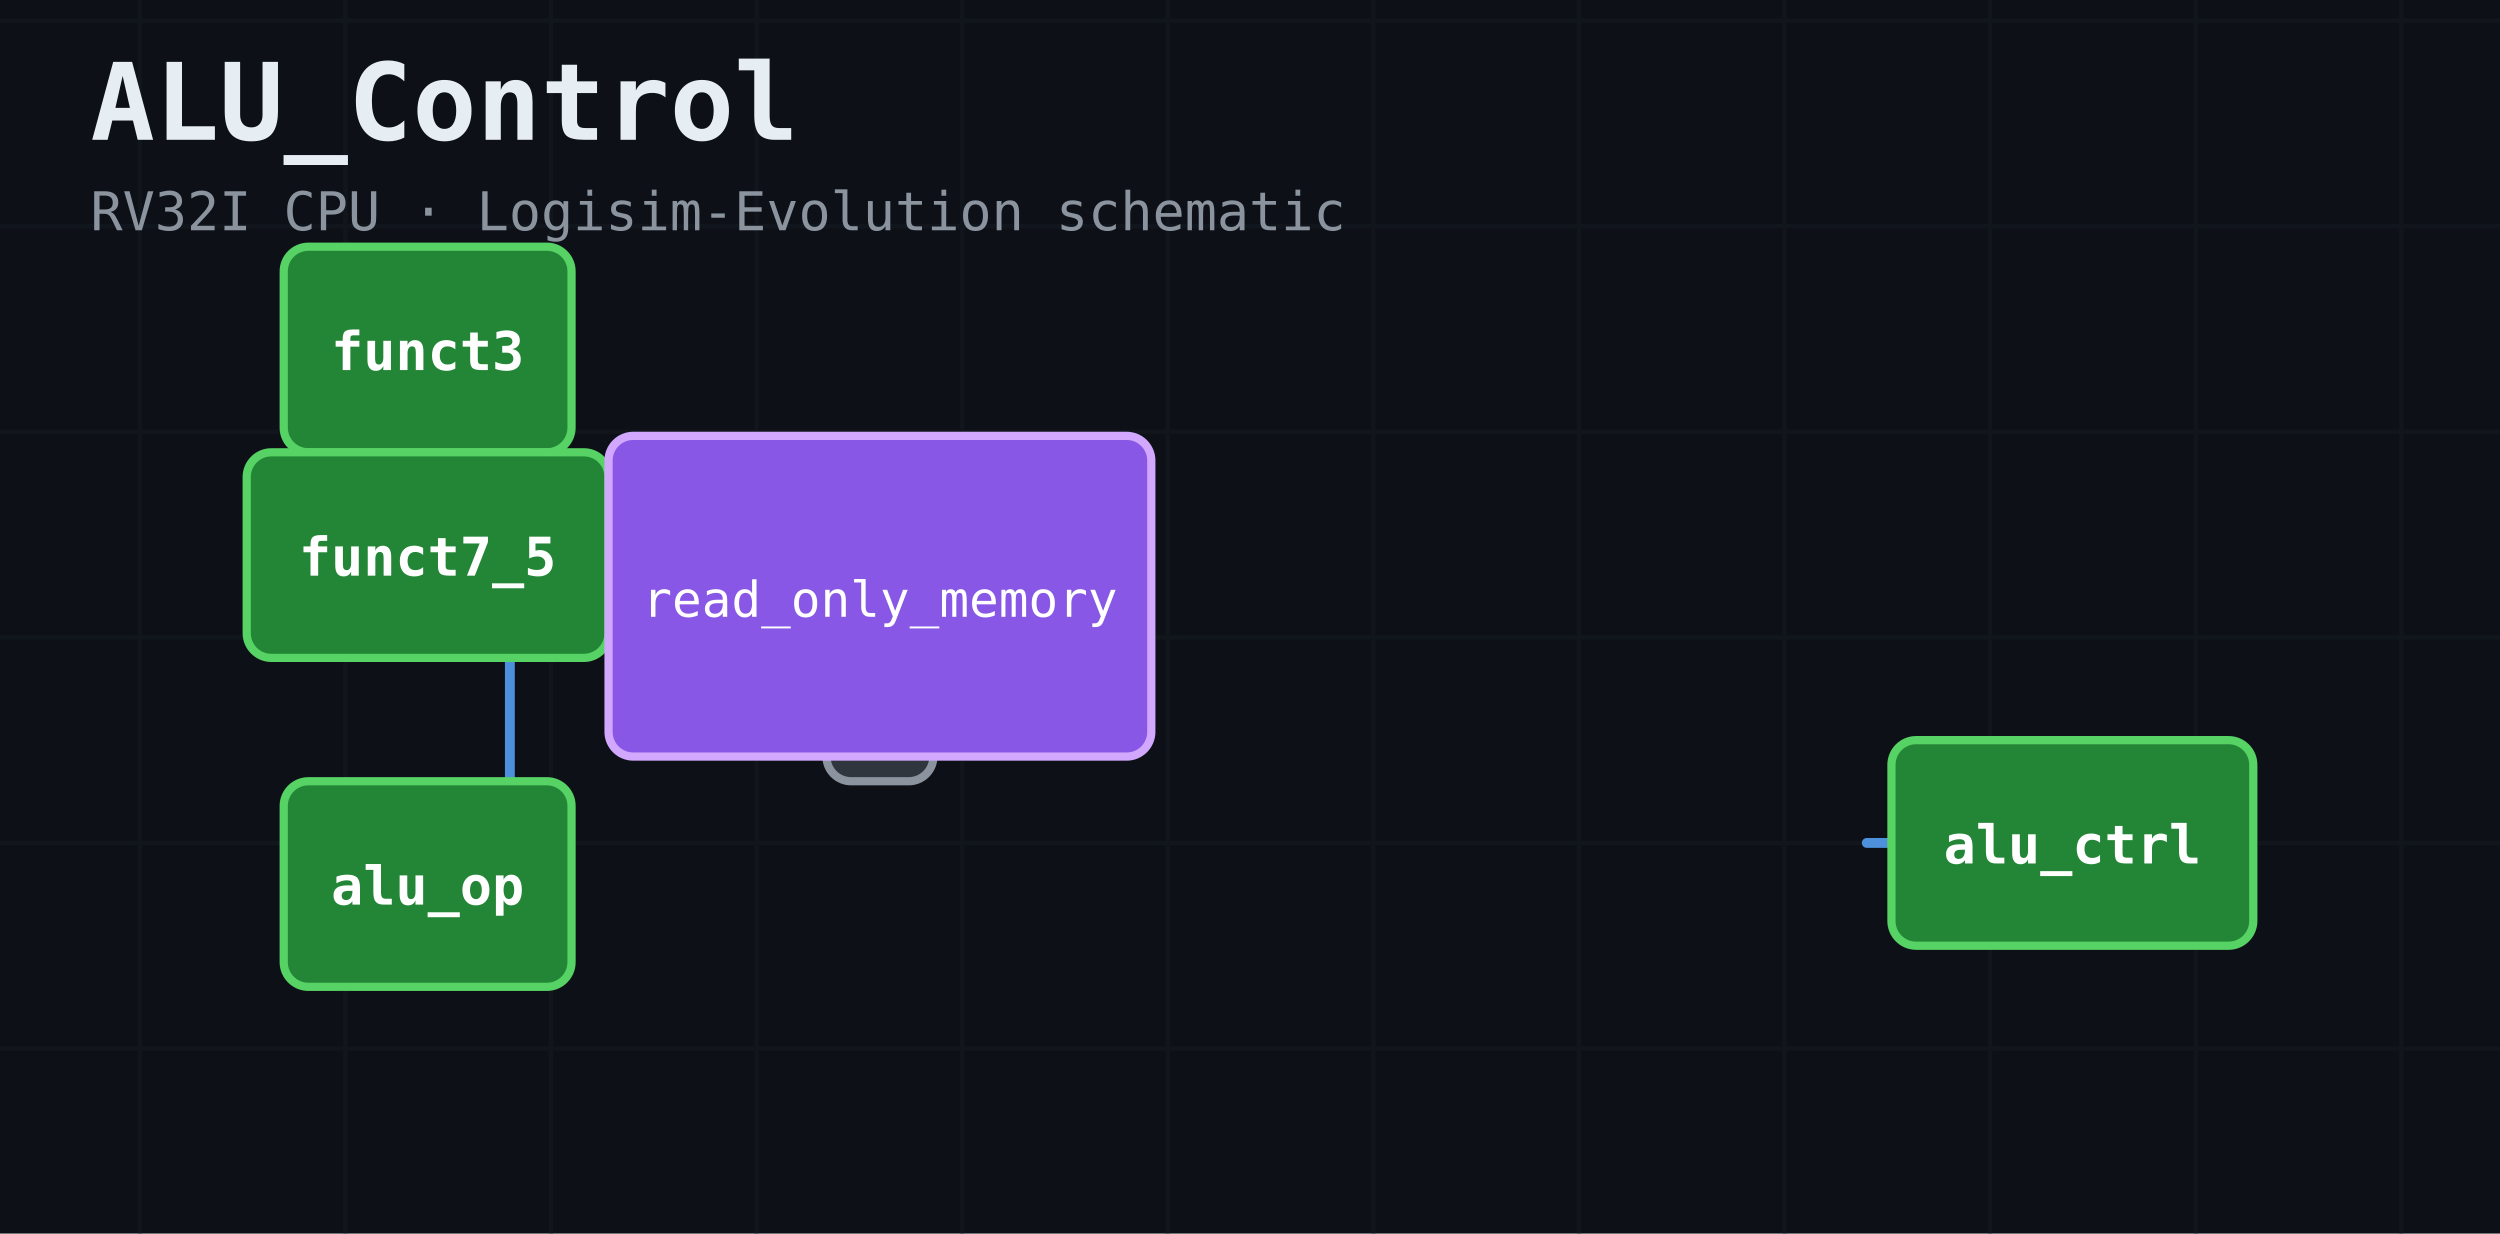
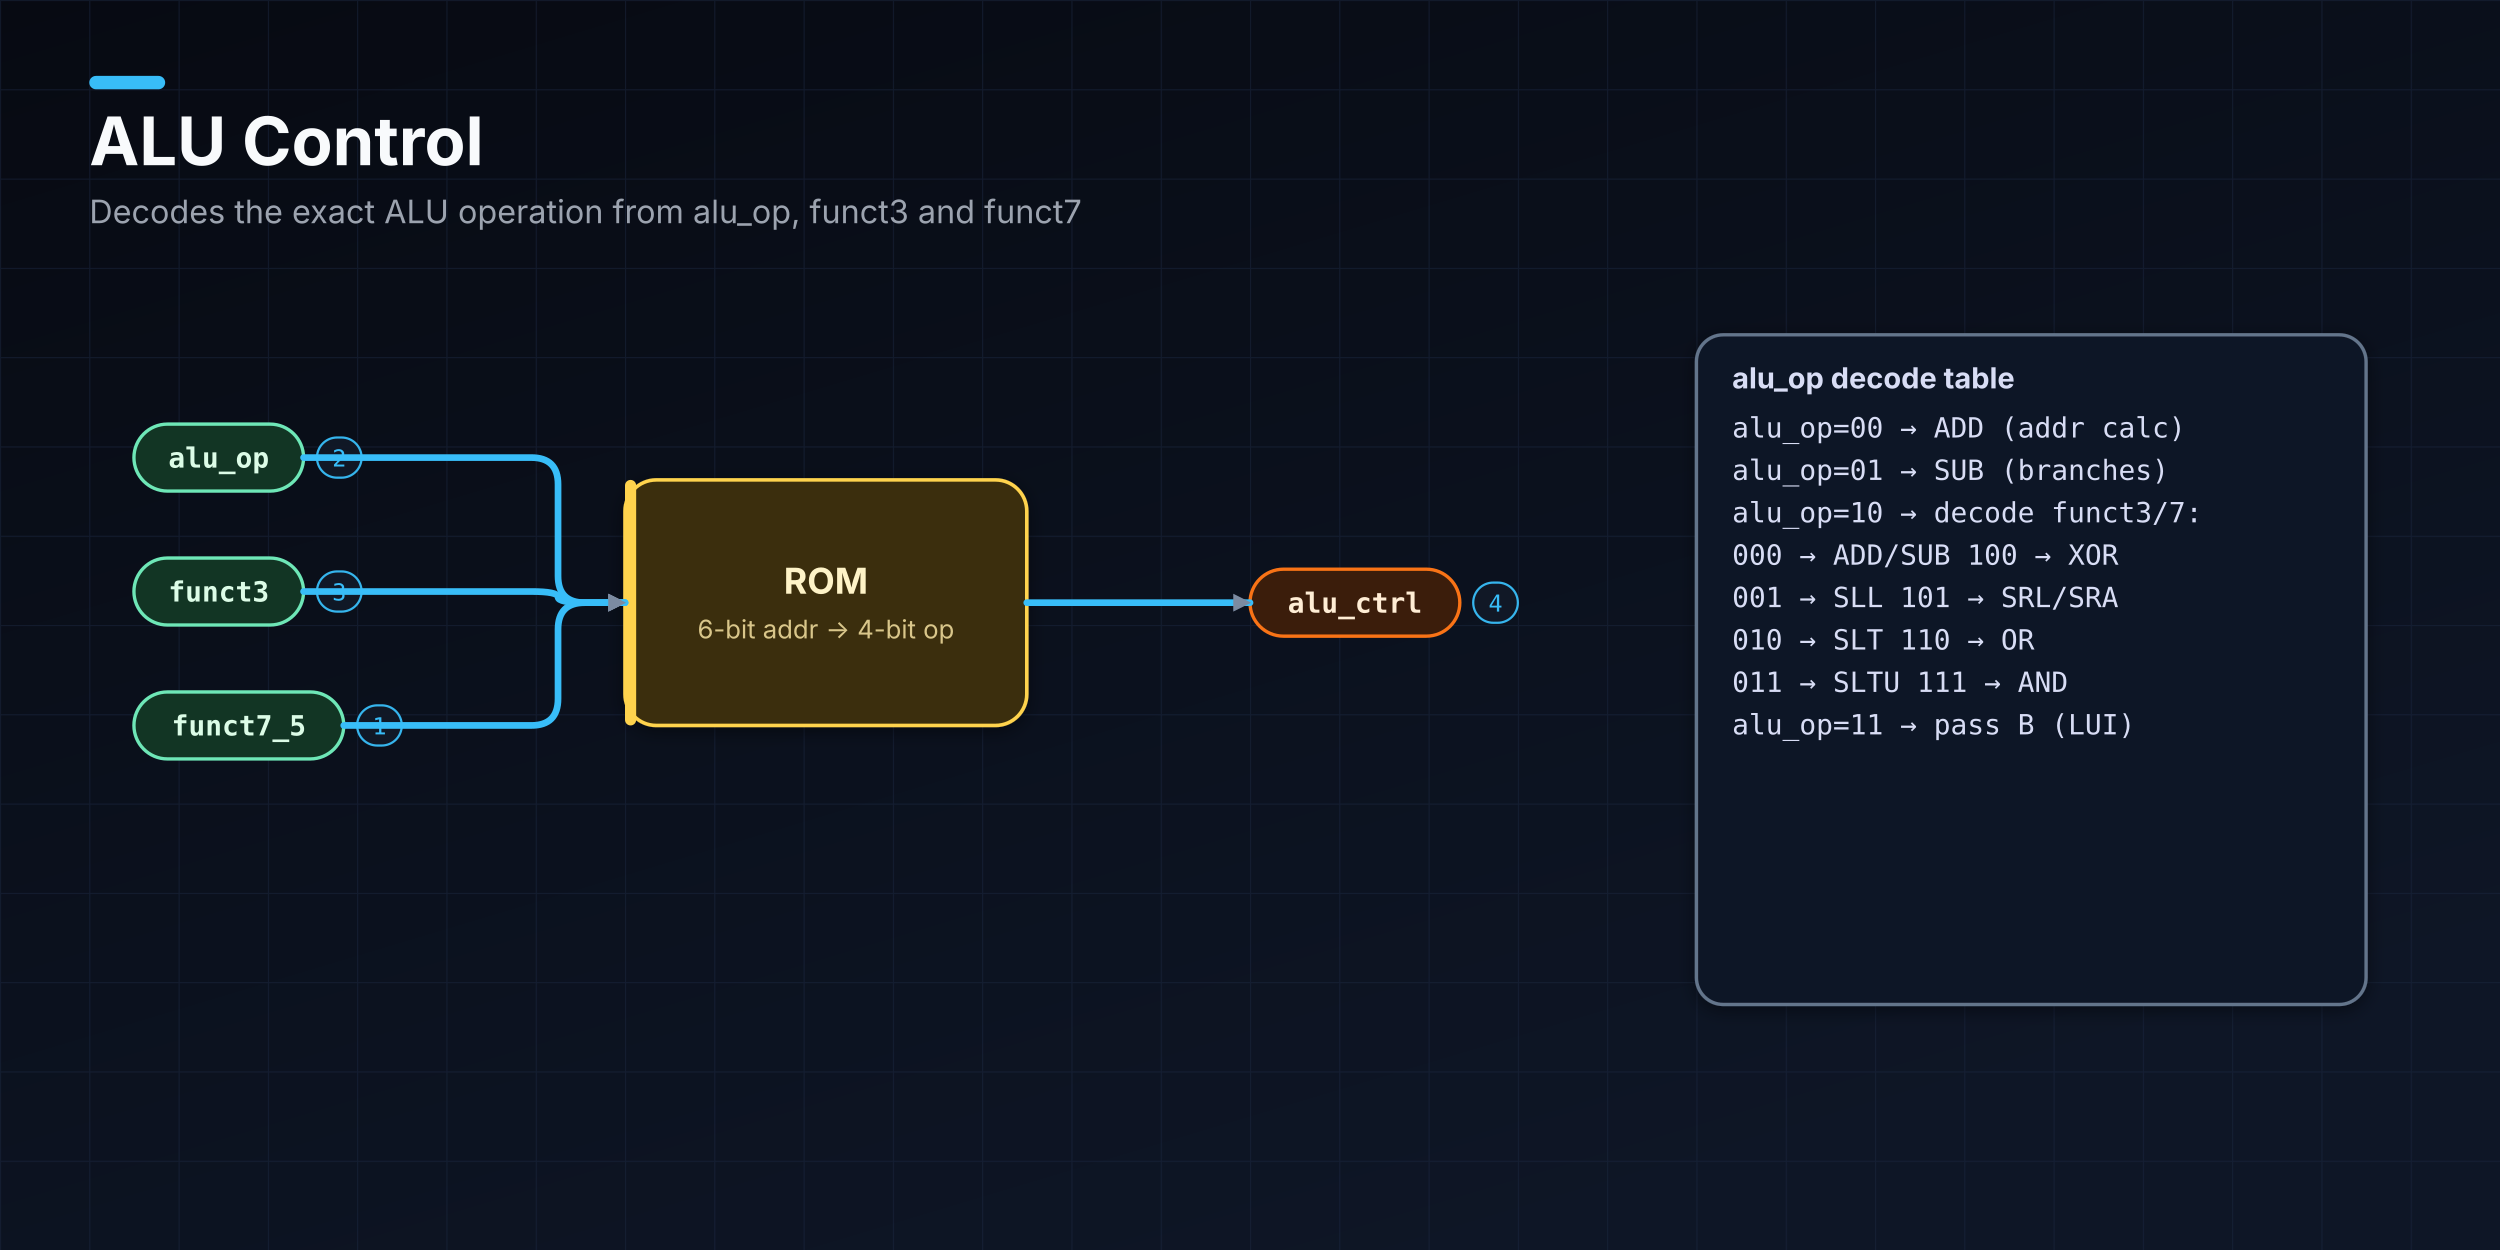
- <svg xmlns="http://www.w3.org/2000/svg" viewBox="366 445 608 300" width="608" height="300" font-family="SFMono-Regular,Consolas,monospace">
-   <rect x="366" y="445" width="608" height="300" fill="#0d1117" />
-   <g opacity="0.5">
-     <line x1="350" y1="445" x2="350" y2="745" stroke="#161b22" stroke-width="1" />
-     <line x1="400" y1="445" x2="400" y2="745" stroke="#161b22" stroke-width="1" />
-     <line x1="450" y1="445" x2="450" y2="745" stroke="#161b22" stroke-width="1" />
-     <line x1="500" y1="445" x2="500" y2="745" stroke="#161b22" stroke-width="1" />
-     <line x1="550" y1="445" x2="550" y2="745" stroke="#161b22" stroke-width="1" />
-     <line x1="600" y1="445" x2="600" y2="745" stroke="#161b22" stroke-width="1" />
-     <line x1="650" y1="445" x2="650" y2="745" stroke="#161b22" stroke-width="1" />
-     <line x1="700" y1="445" x2="700" y2="745" stroke="#161b22" stroke-width="1" />
-     <line x1="750" y1="445" x2="750" y2="745" stroke="#161b22" stroke-width="1" />
-     <line x1="800" y1="445" x2="800" y2="745" stroke="#161b22" stroke-width="1" />
-     <line x1="850" y1="445" x2="850" y2="745" stroke="#161b22" stroke-width="1" />
-     <line x1="900" y1="445" x2="900" y2="745" stroke="#161b22" stroke-width="1" />
-     <line x1="950" y1="445" x2="950" y2="745" stroke="#161b22" stroke-width="1" />
-     <line x1="366" y1="400" x2="974" y2="400" stroke="#161b22" stroke-width="1" />
-     <line x1="366" y1="450" x2="974" y2="450" stroke="#161b22" stroke-width="1" />
-     <line x1="366" y1="500" x2="974" y2="500" stroke="#161b22" stroke-width="1" />
-     <line x1="366" y1="550" x2="974" y2="550" stroke="#161b22" stroke-width="1" />
-     <line x1="366" y1="600" x2="974" y2="600" stroke="#161b22" stroke-width="1" />
-     <line x1="366" y1="650" x2="974" y2="650" stroke="#161b22" stroke-width="1" />
-     <line x1="366" y1="700" x2="974" y2="700" stroke="#161b22" stroke-width="1" />
-   </g>
-   <text x="388" y="479" fill="#e6edf3" font-size="26" font-weight="700">ALU_Control</text>
-   <text x="388" y="501" fill="#8b949e" font-size="13">RV32I CPU · Logisim-Evolution schematic</text>
-   <g stroke-linecap="round">
-     <line x1="470" y1="530" x2="490" y2="530" stroke="#58a6ff" stroke-width="2.4" opacity="0.85" />
-     <line x1="470" y1="580" x2="560" y2="580" stroke="#58a6ff" stroke-width="2.4" opacity="0.85" />
-     <line x1="470" y1="660" x2="490" y2="660" stroke="#58a6ff" stroke-width="2.4" opacity="0.85" />
-     <line x1="490" y1="530" x2="490" y2="570" stroke="#58a6ff" stroke-width="2.4" opacity="0.85" />
-     <line x1="490" y1="570" x2="560" y2="570" stroke="#58a6ff" stroke-width="2.4" opacity="0.85" />
-     <line x1="490" y1="590" x2="490" y2="660" stroke="#58a6ff" stroke-width="2.4" opacity="0.85" />
-     <line x1="490" y1="590" x2="560" y2="590" stroke="#58a6ff" stroke-width="2.4" opacity="0.85" />
-     <line x1="820" y1="650" x2="870" y2="650" stroke="#58a6ff" stroke-width="2.4" opacity="0.85" />
-   </g>
-   <rect x="435" y="505" width="70" height="50" rx="6" fill="#238636" stroke="#56d364" stroke-width="2" />
-   <text x="470" y="535" fill="#fff" font-size="13" font-weight="600" text-anchor="middle">funct3</text>
-   <rect x="426" y="555" width="88" height="50" rx="6" fill="#238636" stroke="#56d364" stroke-width="2" />
-   <text x="470" y="585" fill="#fff" font-size="13" font-weight="600" text-anchor="middle">funct7_5</text>
-   <rect x="435" y="635" width="70" height="50" rx="6" fill="#238636" stroke="#56d364" stroke-width="2" />
-   <text x="470" y="665" fill="#fff" font-size="13" font-weight="600" text-anchor="middle">alu_op</text>
-   <rect x="567" y="565" width="26" height="70" rx="6" fill="#30363d" stroke="#8b949e" stroke-width="2" />
-   <text x="580" y="605" fill="#fff" font-size="12" font-weight="500" text-anchor="middle">Splitter</text>
-   <rect x="826" y="625" width="88" height="50" rx="6" fill="#238636" stroke="#56d364" stroke-width="2" />
-   <text x="870" y="655" fill="#fff" font-size="13" font-weight="600" text-anchor="middle">alu_ctrl</text>
-   <rect x="514" y="551" width="132" height="78" rx="6" fill="#8957e5" stroke="#d2a8ff" stroke-width="2" />
-   <text x="580" y="595" fill="#fff" font-size="12" font-weight="500" text-anchor="middle">read_only_memory</text>
+ <svg xmlns="http://www.w3.org/2000/svg" viewBox="0 0 1120 560" width="1120" height="560" font-family="Inter, 'Helvetica Neue', 'Segoe UI', system-ui, Arial, sans-serif">
+   <defs>
+     <filter id="soft" x="-30%" y="-30%" width="160%" height="160%">
+       <feDropShadow dx="0" dy="2" stdDeviation="4" flood-color="#000000" flood-opacity="0.45" />
+     </filter>
+     <marker id="ar-data" markerWidth="10" markerHeight="10" refX="7.5" refY="4" orient="auto" markerUnits="userSpaceOnUse">
+       <path d="M0,0 L8,4 L0,8 Z" fill="#7C8BA1" />
+     </marker>
+     <marker id="ar-ctrl" markerWidth="10" markerHeight="10" refX="7.5" refY="4" orient="auto" markerUnits="userSpaceOnUse">
+       <path d="M0,0 L8,4 L0,8 Z" fill="#F97316" />
+     </marker>
+     <pattern id="grid" width="40" height="40" patternUnits="userSpaceOnUse">
+       <path d="M40 0 L0 0 0 40" fill="none" stroke="#1B2740" stroke-width="1" />
+     </pattern>
+     <linearGradient id="bgg" x1="0" y1="0" x2="0.6" y2="1">
+       <stop offset="0" stop-color="#070A12" />
+       <stop offset="1" stop-color="#0E1626" />
+     </linearGradient>
+   </defs>
+   <rect width="1120" height="560" fill="url(#bgg)" />
+   <rect width="1120" height="560" fill="url(#grid)" opacity="0.5" />
+   <rect x="40" y="34" width="34" height="6" rx="3" fill="#38BDF8" />
+   <text x="40" y="74" font-family="Inter, 'Helvetica Neue', 'Segoe UI', system-ui, Arial, sans-serif" font-size="30" font-weight="750" fill="#F8FAFC">ALU Control</text>
+   <text x="40" y="100" font-family="Inter, 'Helvetica Neue', 'Segoe UI', system-ui, Arial, sans-serif" font-size="14.5" fill="#9CA3AF">Decodes the exact ALU operation from alu_op, funct3 and funct7</text>
+   <rect x="60" y="190" width="76" height="30" rx="15" fill="#123524" stroke="#6EE7B7" stroke-width="1.5" />
+   <text x="98.0" y="209.5" text-anchor="middle" font-family="ui-monospace, 'SF Mono', Menlo, Consolas, monospace" font-size="12.5" font-weight="600" fill="#DCFCE7">alu_op</text>
+   <rect x="142.0" y="196" width="20" height="18" rx="9" fill="#111827" stroke="#38BDF8" stroke-width="1" opacity="0.95" />
+   <text x="152" y="209" text-anchor="middle" font-family="ui-monospace, 'SF Mono', Menlo, Consolas, monospace" font-size="10.5" fill="#38BDF8">2</text>
+   <rect x="60" y="250" width="76" height="30" rx="15" fill="#123524" stroke="#6EE7B7" stroke-width="1.5" />
+   <text x="98.0" y="269.5" text-anchor="middle" font-family="ui-monospace, 'SF Mono', Menlo, Consolas, monospace" font-size="12.5" font-weight="600" fill="#DCFCE7">funct3</text>
+   <rect x="142.0" y="256" width="20" height="18" rx="9" fill="#111827" stroke="#38BDF8" stroke-width="1" opacity="0.95" />
+   <text x="152" y="269" text-anchor="middle" font-family="ui-monospace, 'SF Mono', Menlo, Consolas, monospace" font-size="10.5" fill="#38BDF8">3</text>
+   <rect x="60" y="310" width="94" height="30" rx="15" fill="#123524" stroke="#6EE7B7" stroke-width="1.5" />
+   <text x="107.0" y="329.5" text-anchor="middle" font-family="ui-monospace, 'SF Mono', Menlo, Consolas, monospace" font-size="12.5" font-weight="600" fill="#DCFCE7">funct7_5</text>
+   <rect x="160.0" y="316" width="20" height="18" rx="9" fill="#111827" stroke="#38BDF8" stroke-width="1" opacity="0.95" />
+   <text x="170" y="329" text-anchor="middle" font-family="ui-monospace, 'SF Mono', Menlo, Consolas, monospace" font-size="10.5" fill="#38BDF8">1</text>
+   <rect x="280" y="215" width="180" height="110" rx="14" fill="#3B2F0B" stroke="#FFD34D" stroke-width="1.6" filter="url(#soft)" />
+   <rect x="280" y="215" width="5" height="110" rx="2.5" fill="#FFD34D" />
+   <text x="370.0" y="266.0" text-anchor="middle" font-family="Inter, 'Helvetica Neue', 'Segoe UI', system-ui, Arial, sans-serif" font-size="16" font-weight="650" fill="#FEF3C7">ROM</text>
+   <text x="370.0" y="286.0" text-anchor="middle" font-family="Inter, 'Helvetica Neue', 'Segoe UI', system-ui, Arial, sans-serif" font-size="11.5" fill="#D9C68A">6-bit addr → 4-bit op</text>
+   <path d="M 136 205 L 238.0 205.0 Q 250 205 250.0 217.0 L 250.0 258.0 Q 250 270 262.0 270.0 L 280 270.0 " fill="none" stroke="#38BDF8" stroke-width="3.0" stroke-linecap="round" stroke-linejoin="round" marker-end="url(#ar-data)" />
+   <path d="M 136 265 L 238.0 265.0 Q 250 265 250.0 267.5 L 250.0 267.5 Q 250 270 262.0 270.0 L 280 270.0 " fill="none" stroke="#38BDF8" stroke-width="3.0" stroke-linecap="round" stroke-linejoin="round" marker-end="url(#ar-data)" />
+   <path d="M 154 325 L 238.0 325.0 Q 250 325 250.0 313.0 L 250.0 282.0 Q 250 270 262.0 270.0 L 280 270.0 " fill="none" stroke="#38BDF8" stroke-width="3.0" stroke-linecap="round" stroke-linejoin="round" marker-end="url(#ar-data)" />
+   <rect x="560" y="255" width="94" height="30" rx="15" fill="#3B1D0B" stroke="#F97316" stroke-width="1.5" />
+   <text x="607.0" y="274.5" text-anchor="middle" font-family="ui-monospace, 'SF Mono', Menlo, Consolas, monospace" font-size="12.5" font-weight="600" fill="#FFEDD5">alu_ctrl</text>
+   <rect x="660.0" y="261" width="20" height="18" rx="9" fill="#111827" stroke="#38BDF8" stroke-width="1" opacity="0.95" />
+   <text x="670" y="274" text-anchor="middle" font-family="ui-monospace, 'SF Mono', Menlo, Consolas, monospace" font-size="10.5" fill="#38BDF8">4</text>
+   <path d="M 460 270.0 L 560 270 " fill="none" stroke="#38BDF8" stroke-width="3.0" stroke-linecap="round" stroke-linejoin="round" marker-end="url(#ar-data)" />
+   <rect x="760" y="150" width="300" height="300" rx="12" fill="#111827" stroke="#64748B" stroke-width="1.5" filter="url(#soft)" />
+   <text x="776" y="174" font-family="Inter, 'Helvetica Neue', 'Segoe UI', system-ui, Arial, sans-serif" font-size="13" font-weight="700" fill="#D8DDF5">alu_op decode table</text>
+   <text x="776" y="196" font-family="ui-monospace, 'SF Mono', Menlo, Consolas, monospace" font-size="12.5" fill="#D8DDF5">alu_op=00  → ADD   (addr calc)</text>
+   <text x="776" y="215" font-family="ui-monospace, 'SF Mono', Menlo, Consolas, monospace" font-size="12.5" fill="#D8DDF5">alu_op=01  → SUB   (branches)</text>
+   <text x="776" y="234" font-family="ui-monospace, 'SF Mono', Menlo, Consolas, monospace" font-size="12.5" fill="#D8DDF5">alu_op=10  → decode funct3/7:</text>
+   <text x="776" y="253" font-family="ui-monospace, 'SF Mono', Menlo, Consolas, monospace" font-size="12.5" fill="#D8DDF5">   000 → ADD/SUB    100 → XOR</text>
+   <text x="776" y="272" font-family="ui-monospace, 'SF Mono', Menlo, Consolas, monospace" font-size="12.5" fill="#D8DDF5">   001 → SLL        101 → SRL/SRA</text>
+   <text x="776" y="291" font-family="ui-monospace, 'SF Mono', Menlo, Consolas, monospace" font-size="12.5" fill="#D8DDF5">   010 → SLT        110 → OR</text>
+   <text x="776" y="310" font-family="ui-monospace, 'SF Mono', Menlo, Consolas, monospace" font-size="12.5" fill="#D8DDF5">   011 → SLTU       111 → AND</text>
+   <text x="776" y="329" font-family="ui-monospace, 'SF Mono', Menlo, Consolas, monospace" font-size="12.5" fill="#D8DDF5">alu_op=11  → pass B (LUI)</text>
</svg>
